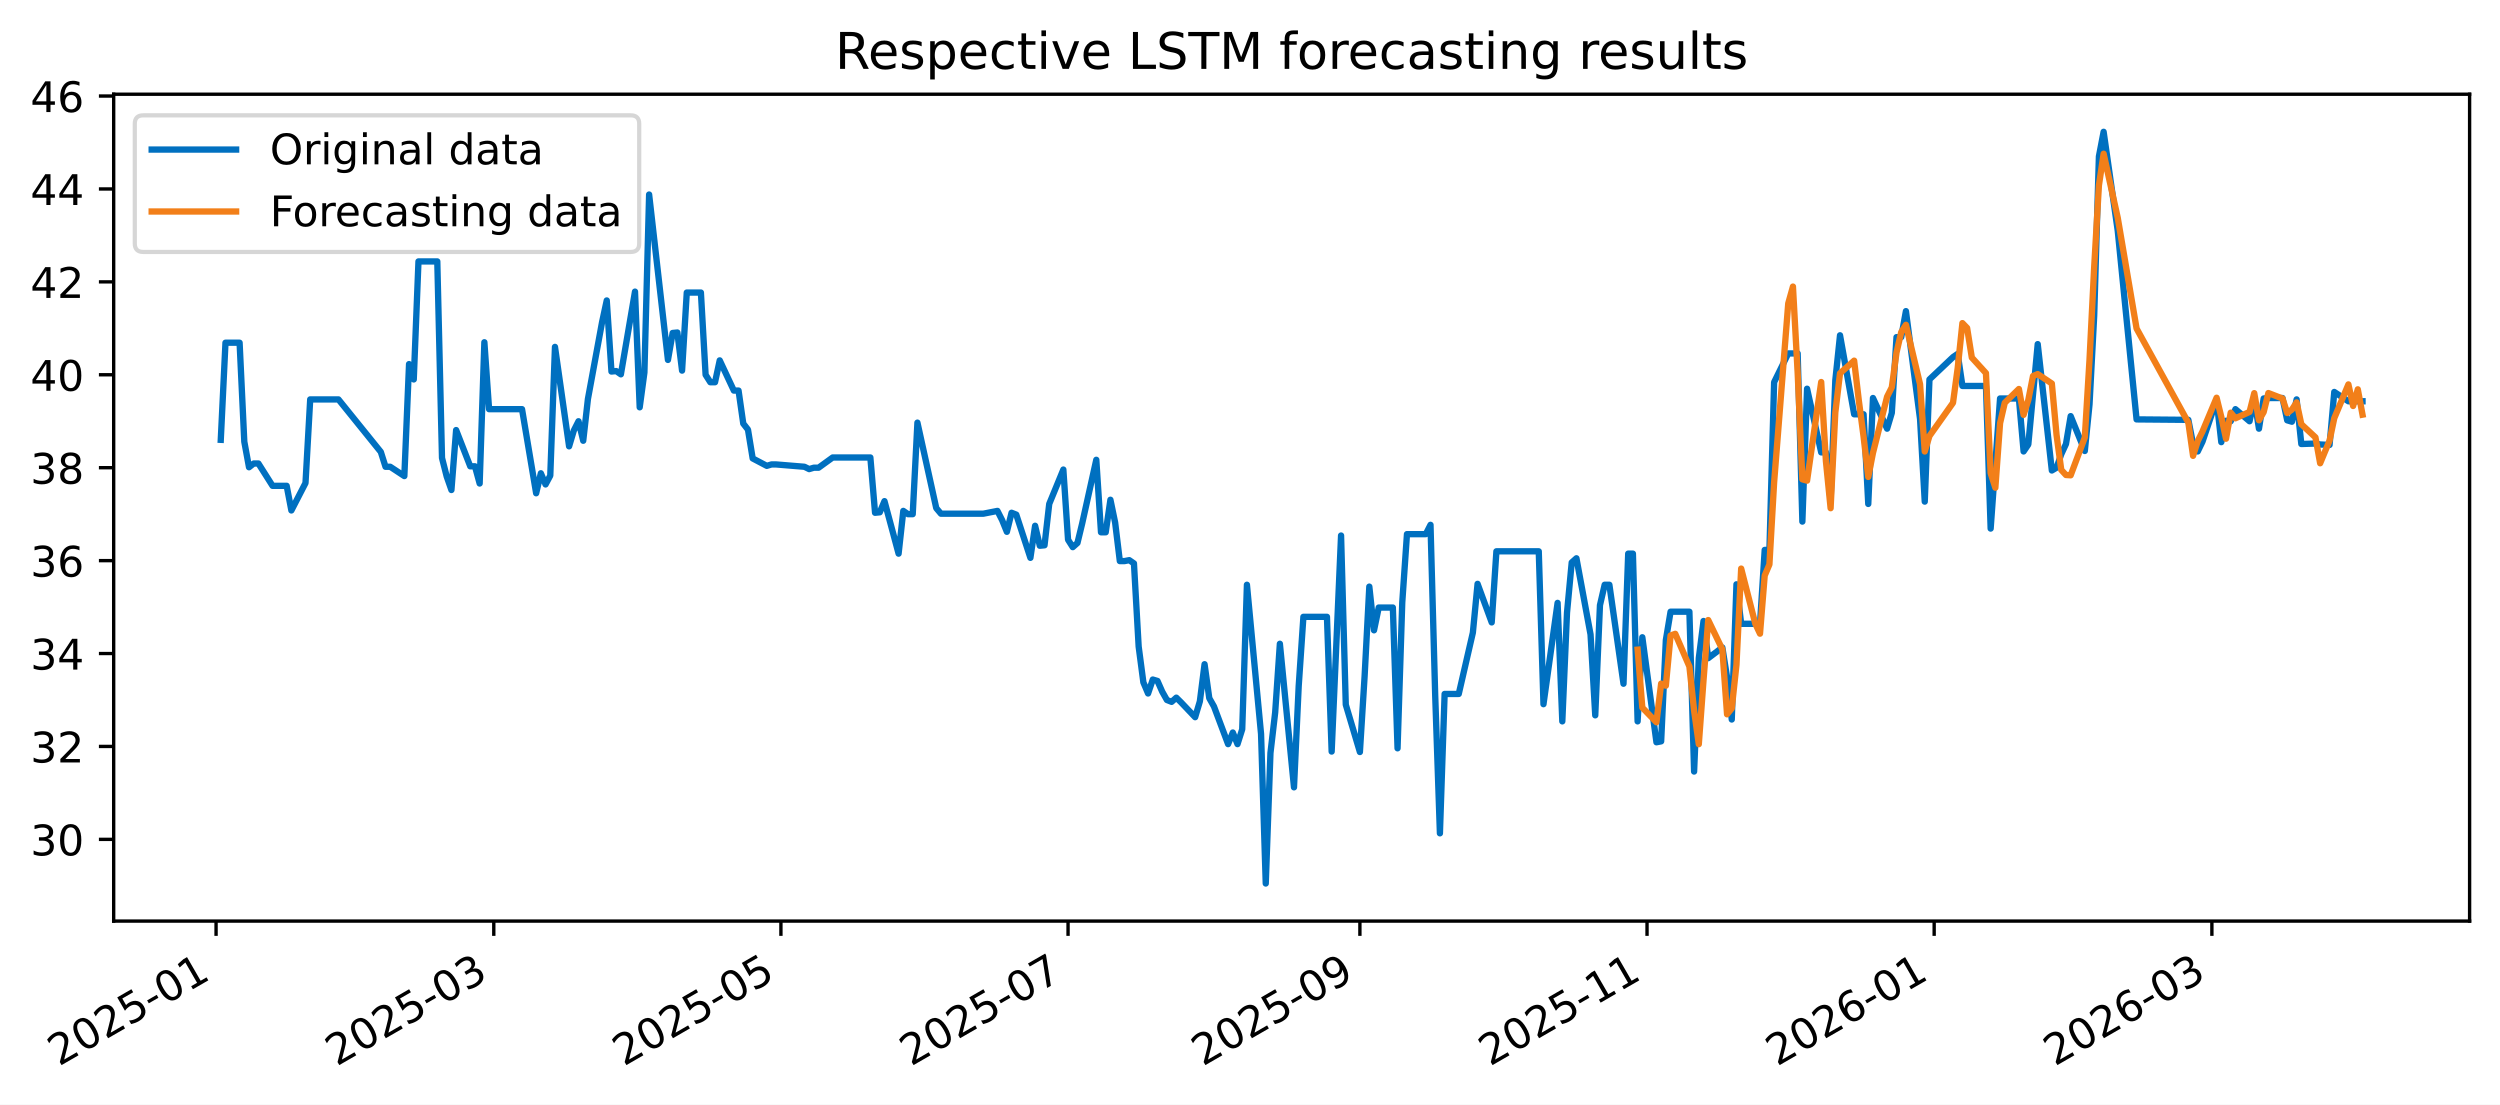
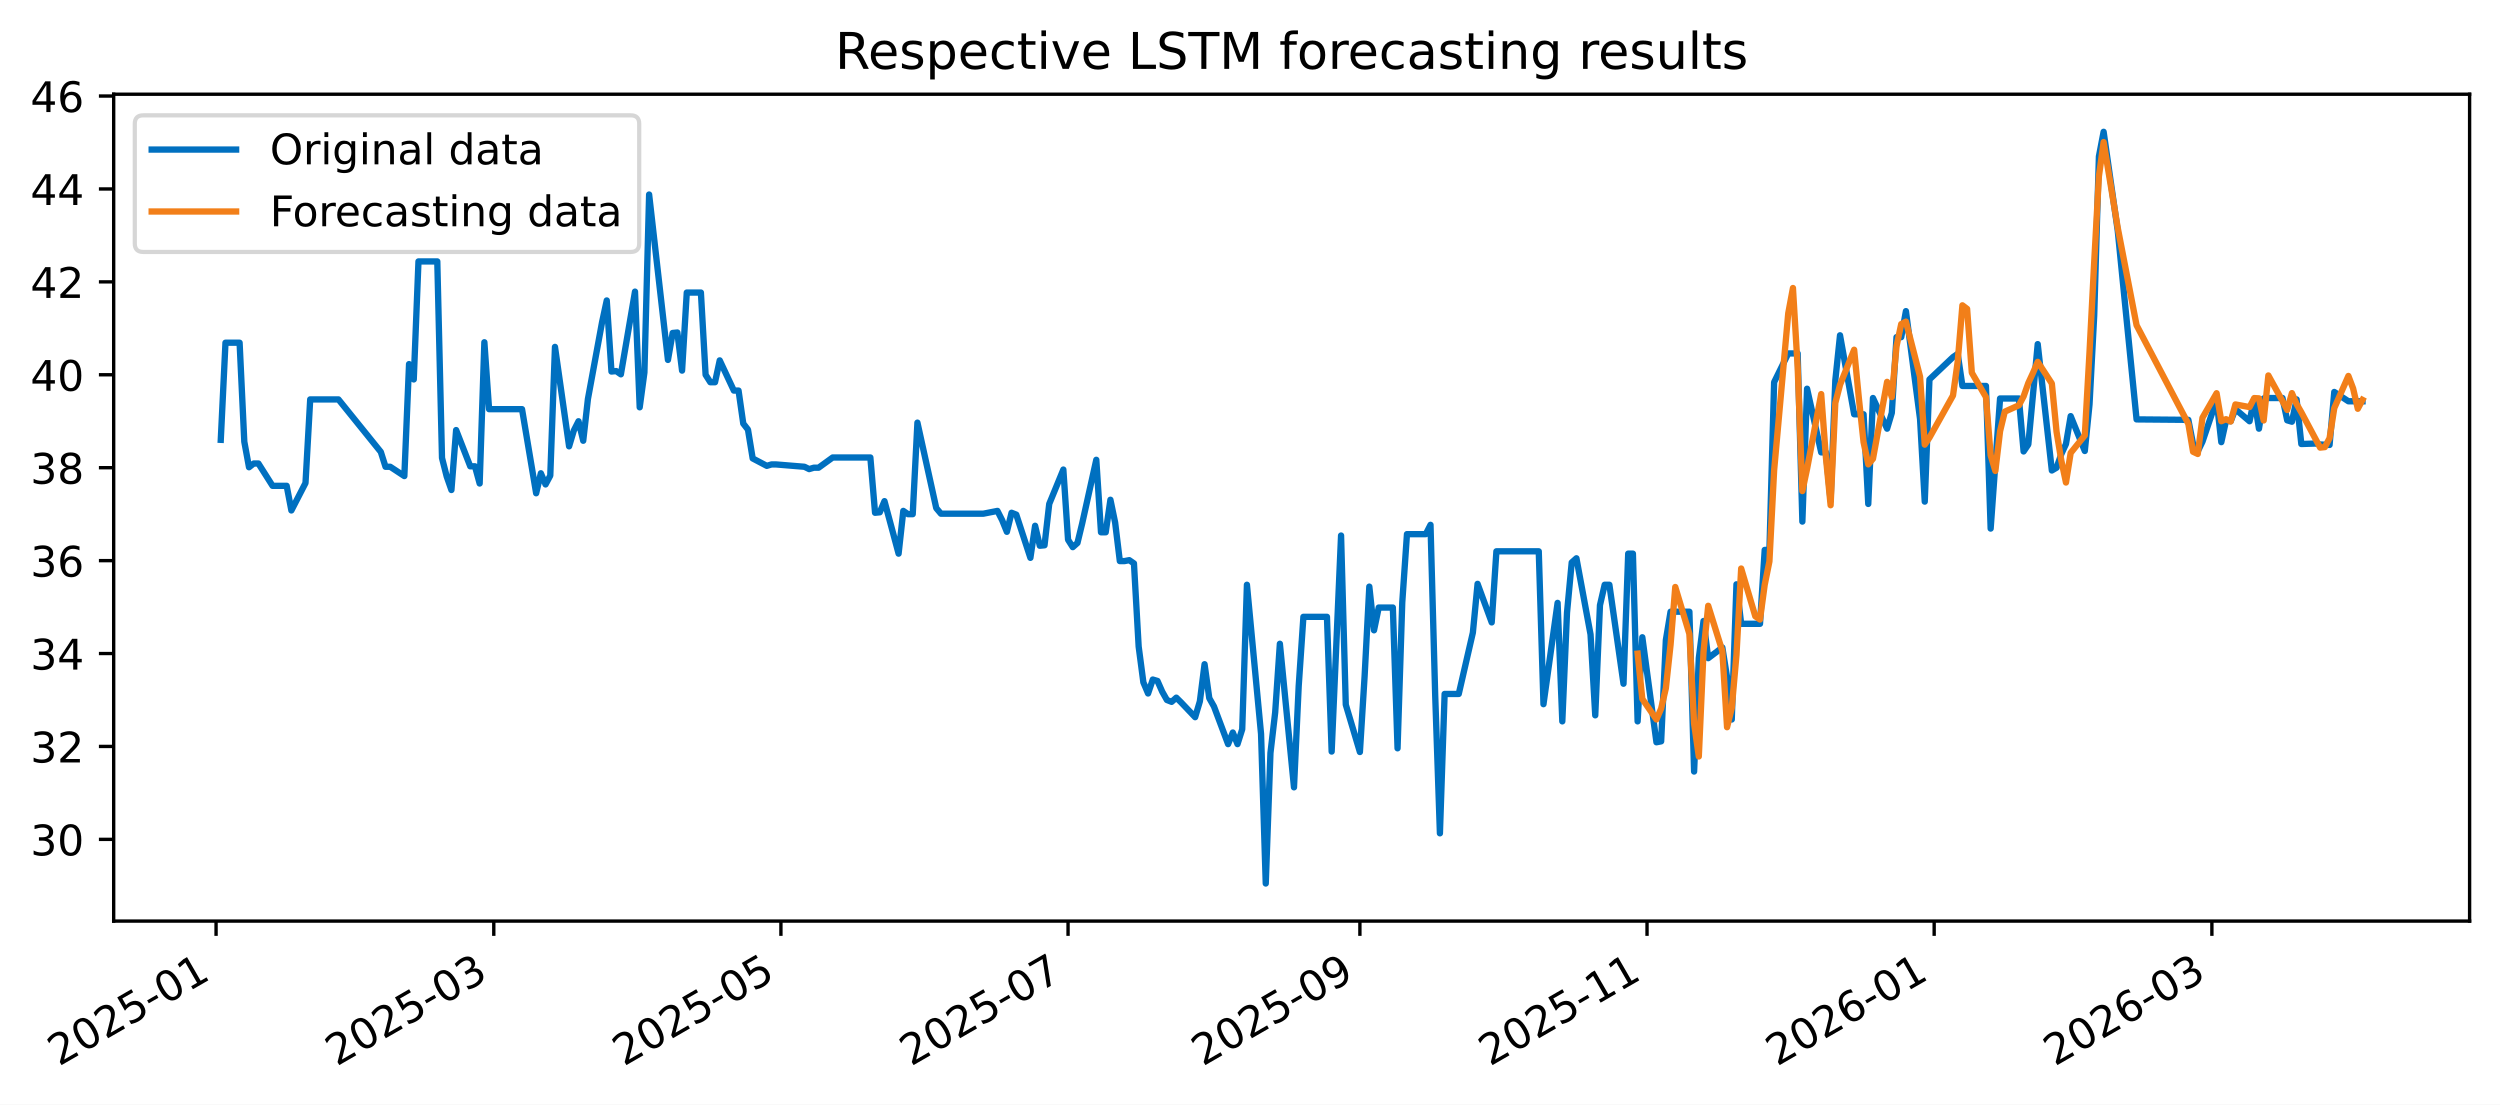
<svg xmlns="http://www.w3.org/2000/svg" xmlns:xlink="http://www.w3.org/1999/xlink" width="592.125pt" height="261.631pt" viewBox="0 0 592.125 261.631" version="1.1">
  <defs>
    <style type="text/css">*{stroke-linejoin: round; stroke-linecap: butt}</style>
  </defs>
  <g id="figure_1">
    <g id="patch_1">
      <path d="M 0 261.631  L 592.125 261.631  L 592.125 0  L 0 0  z " style="fill: #ffffff" />
    </g>
    <g id="axes_1">
      <g id="patch_2">
        <path d="M 26.925 218.158  L 584.925 218.158  L 584.925 22.318  L 26.925 22.318  z " style="fill: #ffffff" />
      </g>
      <g id="matplotlib.axis_1">
        <g id="xtick_1">
          <g id="line2d_1">
            <defs>
-               <path id="mcfd45bfafc" d="M 0 0  L 0 3.5  " style="stroke: #000000; stroke-width: 0.8" />
+               <path id="m6e604cdeab" d="M 0 0  L 0 3.5  " style="stroke: #000000; stroke-width: 0.8" />
            </defs>
            <g>
-               <use xlink:href="#mcfd45bfafc" x="51.174" y="218.158" style="stroke: #000000; stroke-width: 0.8" />
+               <use xlink:href="#m6e604cdeab" x="51.174" y="218.158" style="stroke: #000000; stroke-width: 0.8" />
            </g>
          </g>
          <g id="text_1">
            <g transform="translate(13.94893 252.63) rotate(-30) scale(0.1 -0.1)">
              <defs>
                <path id="DejaVuSans-32" d="M 1228 531  L 3431 531  L 3431 0  L 469 0  L 469 531  Q 828 903 1448 1529  Q 2069 2156 2228 2338  Q 2531 2678 2651 2914  Q 2772 3150 2772 3378  Q 2772 3750 2511 3984  Q 2250 4219 1831 4219  Q 1534 4219 1204 4116  Q 875 4013 500 3803  L 500 4441  Q 881 4594 1212 4672  Q 1544 4750 1819 4750  Q 2544 4750 2975 4387  Q 3406 4025 3406 3419  Q 3406 3131 3298 2873  Q 3191 2616 2906 2266  Q 2828 2175 2409 1742  Q 1991 1309 1228 531  z " transform="scale(0.015625)" />
                <path id="DejaVuSans-30" d="M 2034 4250  Q 1547 4250 1301 3770  Q 1056 3291 1056 2328  Q 1056 1369 1301 889  Q 1547 409 2034 409  Q 2525 409 2770 889  Q 3016 1369 3016 2328  Q 3016 3291 2770 3770  Q 2525 4250 2034 4250  z M 2034 4750  Q 2819 4750 3233 4129  Q 3647 3509 3647 2328  Q 3647 1150 3233 529  Q 2819 -91 2034 -91  Q 1250 -91 836 529  Q 422 1150 422 2328  Q 422 3509 836 4129  Q 1250 4750 2034 4750  z " transform="scale(0.015625)" />
                <path id="DejaVuSans-35" d="M 691 4666  L 3169 4666  L 3169 4134  L 1269 4134  L 1269 2991  Q 1406 3038 1543 3061  Q 1681 3084 1819 3084  Q 2600 3084 3056 2656  Q 3513 2228 3513 1497  Q 3513 744 3044 326  Q 2575 -91 1722 -91  Q 1428 -91 1123 -41  Q 819 9 494 109  L 494 744  Q 775 591 1075 516  Q 1375 441 1709 441  Q 2250 441 2565 725  Q 2881 1009 2881 1497  Q 2881 1984 2565 2268  Q 2250 2553 1709 2553  Q 1456 2553 1204 2497  Q 953 2441 691 2322  L 691 4666  z " transform="scale(0.015625)" />
                <path id="DejaVuSans-2d" d="M 313 2009  L 1997 2009  L 1997 1497  L 313 1497  L 313 2009  z " transform="scale(0.015625)" />
                <path id="DejaVuSans-31" d="M 794 531  L 1825 531  L 1825 4091  L 703 3866  L 703 4441  L 1819 4666  L 2450 4666  L 2450 531  L 3481 531  L 3481 0  L 794 0  L 794 531  z " transform="scale(0.015625)" />
              </defs>
              <use xlink:href="#DejaVuSans-32" />
              <use xlink:href="#DejaVuSans-30" x="63.623" />
              <use xlink:href="#DejaVuSans-32" x="127.246" />
              <use xlink:href="#DejaVuSans-35" x="190.869" />
              <use xlink:href="#DejaVuSans-2d" x="254.492" />
              <use xlink:href="#DejaVuSans-30" x="290.576" />
              <use xlink:href="#DejaVuSans-31" x="354.199" />
            </g>
          </g>
        </g>
        <g id="xtick_2">
          <g id="line2d_2">
            <g>
-               <use xlink:href="#mcfd45bfafc" x="116.952" y="218.158" style="stroke: #000000; stroke-width: 0.8" />
+               <use xlink:href="#m6e604cdeab" x="116.952" y="218.158" style="stroke: #000000; stroke-width: 0.8" />
            </g>
          </g>
          <g id="text_2">
            <g transform="translate(79.72715 252.63) rotate(-30) scale(0.1 -0.1)">
              <defs>
                <path id="DejaVuSans-33" d="M 2597 2516  Q 3050 2419 3304 2112  Q 3559 1806 3559 1356  Q 3559 666 3084 287  Q 2609 -91 1734 -91  Q 1441 -91 1130 -33  Q 819 25 488 141  L 488 750  Q 750 597 1062 519  Q 1375 441 1716 441  Q 2309 441 2620 675  Q 2931 909 2931 1356  Q 2931 1769 2642 2001  Q 2353 2234 1838 2234  L 1294 2234  L 1294 2753  L 1863 2753  Q 2328 2753 2575 2939  Q 2822 3125 2822 3475  Q 2822 3834 2567 4026  Q 2313 4219 1838 4219  Q 1578 4219 1281 4162  Q 984 4106 628 3988  L 628 4550  Q 988 4650 1302 4700  Q 1616 4750 1894 4750  Q 2613 4750 3031 4423  Q 3450 4097 3450 3541  Q 3450 3153 3228 2886  Q 3006 2619 2597 2516  z " transform="scale(0.015625)" />
              </defs>
              <use xlink:href="#DejaVuSans-32" />
              <use xlink:href="#DejaVuSans-30" x="63.623" />
              <use xlink:href="#DejaVuSans-32" x="127.246" />
              <use xlink:href="#DejaVuSans-35" x="190.869" />
              <use xlink:href="#DejaVuSans-2d" x="254.492" />
              <use xlink:href="#DejaVuSans-30" x="290.576" />
              <use xlink:href="#DejaVuSans-33" x="354.199" />
            </g>
          </g>
        </g>
        <g id="xtick_3">
          <g id="line2d_3">
            <g>
-               <use xlink:href="#mcfd45bfafc" x="184.96" y="218.158" style="stroke: #000000; stroke-width: 0.8" />
+               <use xlink:href="#m6e604cdeab" x="184.96" y="218.158" style="stroke: #000000; stroke-width: 0.8" />
            </g>
          </g>
          <g id="text_3">
            <g transform="translate(147.7351 252.63) rotate(-30) scale(0.1 -0.1)">
              <use xlink:href="#DejaVuSans-32" />
              <use xlink:href="#DejaVuSans-30" x="63.623" />
              <use xlink:href="#DejaVuSans-32" x="127.246" />
              <use xlink:href="#DejaVuSans-35" x="190.869" />
              <use xlink:href="#DejaVuSans-2d" x="254.492" />
              <use xlink:href="#DejaVuSans-30" x="290.576" />
              <use xlink:href="#DejaVuSans-35" x="354.199" />
            </g>
          </g>
        </g>
        <g id="xtick_4">
          <g id="line2d_4">
            <g>
-               <use xlink:href="#mcfd45bfafc" x="252.968" y="218.158" style="stroke: #000000; stroke-width: 0.8" />
+               <use xlink:href="#m6e604cdeab" x="252.968" y="218.158" style="stroke: #000000; stroke-width: 0.8" />
            </g>
          </g>
          <g id="text_4">
            <g transform="translate(215.7431 252.63) rotate(-30) scale(0.1 -0.1)">
              <defs>
                <path id="DejaVuSans-37" d="M 525 4666  L 3525 4666  L 3525 4397  L 1831 0  L 1172 0  L 2766 4134  L 525 4134  L 525 4666  z " transform="scale(0.015625)" />
              </defs>
              <use xlink:href="#DejaVuSans-32" />
              <use xlink:href="#DejaVuSans-30" x="63.623" />
              <use xlink:href="#DejaVuSans-32" x="127.246" />
              <use xlink:href="#DejaVuSans-35" x="190.869" />
              <use xlink:href="#DejaVuSans-2d" x="254.492" />
              <use xlink:href="#DejaVuSans-30" x="290.576" />
              <use xlink:href="#DejaVuSans-37" x="354.199" />
            </g>
          </g>
        </g>
        <g id="xtick_5">
          <g id="line2d_5">
            <g>
-               <use xlink:href="#mcfd45bfafc" x="322.091" y="218.158" style="stroke: #000000; stroke-width: 0.8" />
+               <use xlink:href="#m6e604cdeab" x="322.091" y="218.158" style="stroke: #000000; stroke-width: 0.8" />
            </g>
          </g>
          <g id="text_5">
            <g transform="translate(284.866 252.63) rotate(-30) scale(0.1 -0.1)">
              <defs>
                <path id="DejaVuSans-39" d="M 703 97  L 703 672  Q 941 559 1184 500  Q 1428 441 1663 441  Q 2288 441 2617 861  Q 2947 1281 2994 2138  Q 2813 1869 2534 1725  Q 2256 1581 1919 1581  Q 1219 1581 811 2004  Q 403 2428 403 3163  Q 403 3881 828 4315  Q 1253 4750 1959 4750  Q 2769 4750 3195 4129  Q 3622 3509 3622 2328  Q 3622 1225 3098 567  Q 2575 -91 1691 -91  Q 1453 -91 1209 -44  Q 966 3 703 97  z M 1959 2075  Q 2384 2075 2632 2365  Q 2881 2656 2881 3163  Q 2881 3666 2632 3958  Q 2384 4250 1959 4250  Q 1534 4250 1286 3958  Q 1038 3666 1038 3163  Q 1038 2656 1286 2365  Q 1534 2075 1959 2075  z " transform="scale(0.015625)" />
              </defs>
              <use xlink:href="#DejaVuSans-32" />
              <use xlink:href="#DejaVuSans-30" x="63.623" />
              <use xlink:href="#DejaVuSans-32" x="127.246" />
              <use xlink:href="#DejaVuSans-35" x="190.869" />
              <use xlink:href="#DejaVuSans-2d" x="254.492" />
              <use xlink:href="#DejaVuSans-30" x="290.576" />
              <use xlink:href="#DejaVuSans-39" x="354.199" />
            </g>
          </g>
        </g>
        <g id="xtick_6">
          <g id="line2d_6">
            <g>
-               <use xlink:href="#mcfd45bfafc" x="390.099" y="218.158" style="stroke: #000000; stroke-width: 0.8" />
+               <use xlink:href="#m6e604cdeab" x="390.099" y="218.158" style="stroke: #000000; stroke-width: 0.8" />
            </g>
          </g>
          <g id="text_6">
            <g transform="translate(352.874 252.63) rotate(-30) scale(0.1 -0.1)">
              <use xlink:href="#DejaVuSans-32" />
              <use xlink:href="#DejaVuSans-30" x="63.623" />
              <use xlink:href="#DejaVuSans-32" x="127.246" />
              <use xlink:href="#DejaVuSans-35" x="190.869" />
              <use xlink:href="#DejaVuSans-2d" x="254.492" />
              <use xlink:href="#DejaVuSans-31" x="290.576" />
              <use xlink:href="#DejaVuSans-31" x="354.199" />
            </g>
          </g>
        </g>
        <g id="xtick_7">
          <g id="line2d_7">
            <g>
-               <use xlink:href="#mcfd45bfafc" x="458.107" y="218.158" style="stroke: #000000; stroke-width: 0.8" />
+               <use xlink:href="#m6e604cdeab" x="458.107" y="218.158" style="stroke: #000000; stroke-width: 0.8" />
            </g>
          </g>
          <g id="text_7">
            <g transform="translate(420.882 252.63) rotate(-30) scale(0.1 -0.1)">
              <defs>
                <path id="DejaVuSans-36" d="M 2113 2584  Q 1688 2584 1439 2293  Q 1191 2003 1191 1497  Q 1191 994 1439 701  Q 1688 409 2113 409  Q 2538 409 2786 701  Q 3034 994 3034 1497  Q 3034 2003 2786 2293  Q 2538 2584 2113 2584  z M 3366 4563  L 3366 3988  Q 3128 4100 2886 4159  Q 2644 4219 2406 4219  Q 1781 4219 1451 3797  Q 1122 3375 1075 2522  Q 1259 2794 1537 2939  Q 1816 3084 2150 3084  Q 2853 3084 3261 2657  Q 3669 2231 3669 1497  Q 3669 778 3244 343  Q 2819 -91 2113 -91  Q 1303 -91 875 529  Q 447 1150 447 2328  Q 447 3434 972 4092  Q 1497 4750 2381 4750  Q 2619 4750 2861 4703  Q 3103 4656 3366 4563  z " transform="scale(0.015625)" />
              </defs>
              <use xlink:href="#DejaVuSans-32" />
              <use xlink:href="#DejaVuSans-30" x="63.623" />
              <use xlink:href="#DejaVuSans-32" x="127.246" />
              <use xlink:href="#DejaVuSans-36" x="190.869" />
              <use xlink:href="#DejaVuSans-2d" x="254.492" />
              <use xlink:href="#DejaVuSans-30" x="290.576" />
              <use xlink:href="#DejaVuSans-31" x="354.199" />
            </g>
          </g>
        </g>
        <g id="xtick_8">
          <g id="line2d_8">
            <g>
-               <use xlink:href="#mcfd45bfafc" x="523.885" y="218.158" style="stroke: #000000; stroke-width: 0.8" />
+               <use xlink:href="#m6e604cdeab" x="523.885" y="218.158" style="stroke: #000000; stroke-width: 0.8" />
            </g>
          </g>
          <g id="text_8">
            <g transform="translate(486.6602 252.63) rotate(-30) scale(0.1 -0.1)">
              <use xlink:href="#DejaVuSans-32" />
              <use xlink:href="#DejaVuSans-30" x="63.623" />
              <use xlink:href="#DejaVuSans-32" x="127.246" />
              <use xlink:href="#DejaVuSans-36" x="190.869" />
              <use xlink:href="#DejaVuSans-2d" x="254.492" />
              <use xlink:href="#DejaVuSans-30" x="290.576" />
              <use xlink:href="#DejaVuSans-33" x="354.199" />
            </g>
          </g>
        </g>
      </g>
      <g id="matplotlib.axis_2">
        <g id="ytick_1">
          <g id="line2d_9">
            <defs>
-               <path id="m985d364484" d="M 0 0  L -3.5 0  " style="stroke: #000000; stroke-width: 0.8" />
+               <path id="mf7269b35dd" d="M 0 0  L -3.5 0  " style="stroke: #000000; stroke-width: 0.8" />
            </defs>
            <g>
-               <use xlink:href="#m985d364484" x="26.925" y="198.803" style="stroke: #000000; stroke-width: 0.8" />
+               <use xlink:href="#mf7269b35dd" x="26.925" y="198.803" style="stroke: #000000; stroke-width: 0.8" />
            </g>
          </g>
          <g id="text_9">
            <g transform="translate(7.2 202.6022) scale(0.1 -0.1)">
              <use xlink:href="#DejaVuSans-33" />
              <use xlink:href="#DejaVuSans-30" x="63.623" />
            </g>
          </g>
        </g>
        <g id="ytick_2">
          <g id="line2d_10">
            <g>
-               <use xlink:href="#m985d364484" x="26.925" y="176.796" style="stroke: #000000; stroke-width: 0.8" />
+               <use xlink:href="#mf7269b35dd" x="26.925" y="176.796" style="stroke: #000000; stroke-width: 0.8" />
            </g>
          </g>
          <g id="text_10">
            <g transform="translate(7.2 180.5952) scale(0.1 -0.1)">
              <use xlink:href="#DejaVuSans-33" />
              <use xlink:href="#DejaVuSans-32" x="63.623" />
            </g>
          </g>
        </g>
        <g id="ytick_3">
          <g id="line2d_11">
            <g>
-               <use xlink:href="#m985d364484" x="26.925" y="154.789" style="stroke: #000000; stroke-width: 0.8" />
+               <use xlink:href="#mf7269b35dd" x="26.925" y="154.789" style="stroke: #000000; stroke-width: 0.8" />
            </g>
          </g>
          <g id="text_11">
            <g transform="translate(7.2 158.5883) scale(0.1 -0.1)">
              <defs>
                <path id="DejaVuSans-34" d="M 2419 4116  L 825 1625  L 2419 1625  L 2419 4116  z M 2253 4666  L 3047 4666  L 3047 1625  L 3713 1625  L 3713 1100  L 3047 1100  L 3047 0  L 2419 0  L 2419 1100  L 313 1100  L 313 1709  L 2253 4666  z " transform="scale(0.015625)" />
              </defs>
              <use xlink:href="#DejaVuSans-33" />
              <use xlink:href="#DejaVuSans-34" x="63.623" />
            </g>
          </g>
        </g>
        <g id="ytick_4">
          <g id="line2d_12">
            <g>
-               <use xlink:href="#m985d364484" x="26.925" y="132.782" style="stroke: #000000; stroke-width: 0.8" />
+               <use xlink:href="#mf7269b35dd" x="26.925" y="132.782" style="stroke: #000000; stroke-width: 0.8" />
            </g>
          </g>
          <g id="text_12">
            <g transform="translate(7.2 136.5813) scale(0.1 -0.1)">
              <use xlink:href="#DejaVuSans-33" />
              <use xlink:href="#DejaVuSans-36" x="63.623" />
            </g>
          </g>
        </g>
        <g id="ytick_5">
          <g id="line2d_13">
            <g>
-               <use xlink:href="#m985d364484" x="26.925" y="110.775" style="stroke: #000000; stroke-width: 0.8" />
+               <use xlink:href="#mf7269b35dd" x="26.925" y="110.775" style="stroke: #000000; stroke-width: 0.8" />
            </g>
          </g>
          <g id="text_13">
            <g transform="translate(7.2 114.5743) scale(0.1 -0.1)">
              <defs>
                <path id="DejaVuSans-38" d="M 2034 2216  Q 1584 2216 1326 1975  Q 1069 1734 1069 1313  Q 1069 891 1326 650  Q 1584 409 2034 409  Q 2484 409 2743 651  Q 3003 894 3003 1313  Q 3003 1734 2745 1975  Q 2488 2216 2034 2216  z M 1403 2484  Q 997 2584 770 2862  Q 544 3141 544 3541  Q 544 4100 942 4425  Q 1341 4750 2034 4750  Q 2731 4750 3128 4425  Q 3525 4100 3525 3541  Q 3525 3141 3298 2862  Q 3072 2584 2669 2484  Q 3125 2378 3379 2068  Q 3634 1759 3634 1313  Q 3634 634 3220 271  Q 2806 -91 2034 -91  Q 1263 -91 848 271  Q 434 634 434 1313  Q 434 1759 690 2068  Q 947 2378 1403 2484  z M 1172 3481  Q 1172 3119 1398 2916  Q 1625 2713 2034 2713  Q 2441 2713 2670 2916  Q 2900 3119 2900 3481  Q 2900 3844 2670 4047  Q 2441 4250 2034 4250  Q 1625 4250 1398 4047  Q 1172 3844 1172 3481  z " transform="scale(0.015625)" />
              </defs>
              <use xlink:href="#DejaVuSans-33" />
              <use xlink:href="#DejaVuSans-38" x="63.623" />
            </g>
          </g>
        </g>
        <g id="ytick_6">
          <g id="line2d_14">
            <g>
-               <use xlink:href="#m985d364484" x="26.925" y="88.768" style="stroke: #000000; stroke-width: 0.8" />
+               <use xlink:href="#mf7269b35dd" x="26.925" y="88.768" style="stroke: #000000; stroke-width: 0.8" />
            </g>
          </g>
          <g id="text_14">
            <g transform="translate(7.2 92.56738) scale(0.1 -0.1)">
              <use xlink:href="#DejaVuSans-34" />
              <use xlink:href="#DejaVuSans-30" x="63.623" />
            </g>
          </g>
        </g>
        <g id="ytick_7">
          <g id="line2d_15">
            <g>
-               <use xlink:href="#m985d364484" x="26.925" y="66.761" style="stroke: #000000; stroke-width: 0.8" />
+               <use xlink:href="#mf7269b35dd" x="26.925" y="66.761" style="stroke: #000000; stroke-width: 0.8" />
            </g>
          </g>
          <g id="text_15">
            <g transform="translate(7.2 70.56041) scale(0.1 -0.1)">
              <use xlink:href="#DejaVuSans-34" />
              <use xlink:href="#DejaVuSans-32" x="63.623" />
            </g>
          </g>
        </g>
        <g id="ytick_8">
          <g id="line2d_16">
            <g>
-               <use xlink:href="#m985d364484" x="26.925" y="44.754" style="stroke: #000000; stroke-width: 0.8" />
+               <use xlink:href="#mf7269b35dd" x="26.925" y="44.754" style="stroke: #000000; stroke-width: 0.8" />
            </g>
          </g>
          <g id="text_16">
            <g transform="translate(7.2 48.55345) scale(0.1 -0.1)">
              <use xlink:href="#DejaVuSans-34" />
              <use xlink:href="#DejaVuSans-34" x="63.623" />
            </g>
          </g>
        </g>
        <g id="ytick_9">
          <g id="line2d_17">
            <g>
-               <use xlink:href="#m985d364484" x="26.925" y="22.747" style="stroke: #000000; stroke-width: 0.8" />
+               <use xlink:href="#mf7269b35dd" x="26.925" y="22.747" style="stroke: #000000; stroke-width: 0.8" />
            </g>
          </g>
          <g id="text_17">
            <g transform="translate(7.2 26.54648) scale(0.1 -0.1)">
              <use xlink:href="#DejaVuSans-34" />
              <use xlink:href="#DejaVuSans-36" x="63.623" />
            </g>
          </g>
        </g>
      </g>
      <g id="line2d_18">
-         <path d="M 52.289 104.173  L 53.404 81.176  L 56.748 81.176  L 57.863 104.613  L 58.978 110.665  L 60.093 109.785  L 61.208 109.785  L 64.552 115.066  L 67.897 115.066  L 69.012 120.898  L 72.357 114.406  L 73.471 94.6  L 80.161 94.6  L 90.195 107.034  L 91.31 110.555  L 92.424 110.555  L 95.769 112.756  L 96.884 86.237  L 97.999 89.869  L 99.114 61.92  L 103.573 61.92  L 104.688 108.464  L 105.803 112.866  L 106.918 116.057  L 108.033 101.862  L 111.378 110.445  L 112.492 110.445  L 113.607 114.516  L 114.722 81.066  L 115.837 96.911  L 123.641 96.911  L 126.986 116.827  L 128.101 112.096  L 129.216 114.736  L 130.331 112.646  L 131.445 82.166  L 134.79 105.714  L 135.905 101.972  L 137.02 99.772  L 138.135 104.393  L 139.25 94.49  L 142.594 76.334  L 143.709 71.163  L 144.824 87.998  L 145.939 87.888  L 147.054 88.658  L 150.399 69.072  L 151.513 96.471  L 152.628 88.218  L 153.743 46.075  L 158.203 85.247  L 159.318 78.865  L 160.432 78.755  L 161.547 87.778  L 162.662 69.292  L 166.007 69.292  L 167.122 88.768  L 168.237 90.529  L 169.352 90.529  L 170.466 85.357  L 173.811 92.509  L 174.926 92.509  L 176.041 100.322  L 177.156 101.752  L 178.271 108.574  L 181.615 110.335  L 182.73 110.005  L 183.845 110.005  L 190.534 110.555  L 191.649 111.105  L 192.764 110.775  L 193.879 110.775  L 197.224 108.354  L 206.143 108.354  L 207.258 121.449  L 208.373 121.338  L 209.487 118.698  L 212.832 131.132  L 213.947 121.008  L 215.062 121.779  L 216.177 121.779  L 217.292 100.102  L 221.751 120.348  L 222.866 121.669  L 232.9 121.669  L 236.245 121.008  L 237.36 123.209  L 238.474 125.96  L 239.589 121.449  L 240.704 121.889  L 244.049 132.122  L 245.164 124.529  L 246.279 129.261  L 247.394 129.151  L 248.508 119.358  L 251.853 111.215  L 252.968 127.831  L 254.083 129.591  L 255.198 128.601  L 256.313 123.979  L 259.657 108.905  L 260.772 126.07  L 261.887 126.07  L 263.002 118.368  L 264.117 123.759  L 265.232 132.892  L 266.347 132.892  L 267.461 132.672  L 268.576 133.442  L 269.691 153.139  L 270.806 161.611  L 271.921 164.252  L 273.036 160.951  L 274.151 161.281  L 275.266 163.812  L 276.381 165.793  L 277.495 166.233  L 278.61 165.242  L 279.725 166.343  L 283.07 169.864  L 284.185 166.123  L 285.3 157.32  L 286.415 165.352  L 287.529 167.333  L 290.874 176.246  L 291.989 173.495  L 293.104 176.246  L 294.219 172.725  L 295.334 138.504  L 298.678 173.825  L 299.793 209.256  L 300.908 178.337  L 302.023 168.763  L 303.138 152.478  L 306.482 186.479  L 307.597 162.492  L 308.712 146.096  L 314.287 146.096  L 315.402 178.006  L 317.631 126.84  L 318.746 166.893  L 322.091 178.116  L 323.206 160.181  L 324.321 138.944  L 325.435 149.287  L 326.55 143.896  L 329.895 143.896  L 331.01 177.236  L 332.125 142.685  L 333.24 126.51  L 337.699 126.51  L 338.814 124.309  L 339.929 164.802  L 341.044 197.373  L 342.159 164.362  L 345.503 164.362  L 348.848 149.837  L 349.963 138.284  L 353.308 147.417  L 354.423 130.581  L 364.456 130.581  L 365.571 166.783  L 368.916 142.795  L 370.031 170.854  L 371.146 145.106  L 372.261 133.222  L 373.376 132.232  L 376.72 150.278  L 377.835 169.424  L 378.95 143.345  L 380.065 138.504  L 381.18 138.504  L 384.524 161.941  L 385.639 131.132  L 386.754 131.132  L 387.869 170.854  L 388.984 150.938  L 392.329 175.806  L 393.443 175.586  L 394.558 151.598  L 395.673 144.886  L 400.133 144.886  L 401.248 182.738  L 402.363 155.889  L 403.477 147.087  L 404.592 155.889  L 407.937 153.359  L 409.052 160.401  L 410.167 170.414  L 411.282 138.394  L 412.397 147.747  L 416.856 147.747  L 417.971 130.251  L 419.086 130.251  L 420.201 90.529  L 423.545 83.707  L 425.775 83.707  L 426.89 123.539  L 428.005 92.069  L 431.35 107.144  L 432.464 107.144  L 433.579 118.588  L 434.694 90.089  L 435.809 79.415  L 439.154 98.121  L 441.384 98.121  L 442.498 119.358  L 443.613 94.27  L 446.958 101.532  L 448.073 97.791  L 449.188 79.855  L 450.303 79.855  L 451.418 73.693  L 454.762 99.221  L 455.877 118.808  L 456.992 89.869  L 462.566 84.587  L 463.681 83.817  L 464.796 91.409  L 470.371 91.409  L 471.485 125.19  L 473.715 94.38  L 478.175 94.38  L 479.29 106.924  L 480.405 105.273  L 482.634 81.506  L 485.979 111.435  L 487.094 110.775  L 488.209 107.584  L 489.324 105.163  L 490.438 98.561  L 493.783 106.814  L 494.898 95.81  L 496.013 74.684  L 497.128 37.052  L 498.243 31.22  L 501.587 54.657  L 506.047 99.332  L 518.311 99.442  L 519.426 105.163  L 520.54 106.924  L 521.655 104.613  L 525 94.71  L 526.115 104.723  L 527.23 99.662  L 528.345 99.772  L 529.459 96.911  L 532.804 99.772  L 533.919 94.49  L 535.034 101.532  L 536.149 94.38  L 537.264 94.27  L 540.608 94.27  L 541.723 99.552  L 542.838 99.882  L 543.953 94.6  L 545.068 105.163  L 548.413 105.053  L 549.527 105.273  L 551.757 105.383  L 552.872 92.839  L 556.217 95.04  L 559.561 95.04  L 559.561 95.04  " clip-path="url(#p0e83692640)" style="fill: none; stroke: #0070c0; stroke-width: 1.5; stroke-linecap: square" />
+         <path d="M 52.289 104.173  L 53.404 81.176  L 56.748 81.176  L 57.863 104.613  L 58.978 110.665  L 60.093 109.785  L 61.208 109.785  L 64.552 115.066  L 67.897 115.066  L 69.012 120.898  L 72.357 114.406  L 73.471 94.6  L 80.161 94.6  L 90.195 107.034  L 91.31 110.555  L 92.424 110.555  L 95.769 112.756  L 96.884 86.237  L 97.999 89.869  L 99.114 61.92  L 103.573 61.92  L 104.688 108.464  L 105.803 112.866  L 106.918 116.057  L 108.033 101.862  L 111.378 110.445  L 112.492 110.445  L 113.607 114.516  L 114.722 81.066  L 115.837 96.911  L 123.641 96.911  L 126.986 116.827  L 128.101 112.096  L 129.216 114.736  L 130.331 112.646  L 131.445 82.166  L 134.79 105.714  L 135.905 101.972  L 137.02 99.772  L 138.135 104.393  L 139.25 94.49  L 142.594 76.334  L 143.709 71.163  L 144.824 87.998  L 145.939 87.888  L 147.054 88.658  L 150.399 69.072  L 151.513 96.471  L 152.628 88.218  L 153.743 46.075  L 158.203 85.247  L 159.318 78.865  L 160.432 78.755  L 161.547 87.778  L 162.662 69.292  L 166.007 69.292  L 167.122 88.768  L 168.237 90.529  L 169.352 90.529  L 170.466 85.357  L 173.811 92.509  L 174.926 92.509  L 176.041 100.322  L 177.156 101.752  L 178.271 108.574  L 181.615 110.335  L 182.73 110.005  L 183.845 110.005  L 190.534 110.555  L 191.649 111.105  L 192.764 110.775  L 193.879 110.775  L 197.224 108.354  L 206.143 108.354  L 207.258 121.449  L 208.373 121.338  L 209.487 118.698  L 212.832 131.132  L 213.947 121.008  L 215.062 121.779  L 216.177 121.779  L 217.292 100.102  L 221.751 120.348  L 222.866 121.669  L 232.9 121.669  L 236.245 121.008  L 237.36 123.209  L 238.474 125.96  L 239.589 121.449  L 240.704 121.889  L 244.049 132.122  L 245.164 124.529  L 246.279 129.261  L 247.394 129.151  L 248.508 119.358  L 251.853 111.215  L 252.968 127.831  L 254.083 129.591  L 255.198 128.601  L 256.313 123.979  L 259.657 108.905  L 260.772 126.07  L 261.887 126.07  L 263.002 118.368  L 264.117 123.759  L 265.232 132.892  L 266.347 132.892  L 267.461 132.672  L 268.576 133.442  L 269.691 153.139  L 270.806 161.611  L 271.921 164.252  L 273.036 160.951  L 274.151 161.281  L 275.266 163.812  L 276.381 165.793  L 277.495 166.233  L 278.61 165.242  L 279.725 166.343  L 283.07 169.864  L 284.185 166.123  L 285.3 157.32  L 286.415 165.352  L 287.529 167.333  L 290.874 176.246  L 291.989 173.495  L 293.104 176.246  L 294.219 172.725  L 295.334 138.504  L 298.678 173.825  L 299.793 209.256  L 300.908 178.337  L 302.023 168.763  L 303.138 152.478  L 306.482 186.479  L 307.597 162.492  L 308.712 146.096  L 314.287 146.096  L 315.402 178.006  L 317.631 126.84  L 318.746 166.893  L 322.091 178.116  L 323.206 160.181  L 324.321 138.944  L 325.435 149.287  L 326.55 143.896  L 329.895 143.896  L 331.01 177.236  L 332.125 142.685  L 333.24 126.51  L 337.699 126.51  L 338.814 124.309  L 339.929 164.802  L 341.044 197.373  L 342.159 164.362  L 345.503 164.362  L 348.848 149.837  L 349.963 138.284  L 353.308 147.417  L 354.423 130.581  L 364.456 130.581  L 365.571 166.783  L 368.916 142.795  L 370.031 170.854  L 371.146 145.106  L 372.261 133.222  L 373.376 132.232  L 376.72 150.278  L 377.835 169.424  L 378.95 143.345  L 380.065 138.504  L 381.18 138.504  L 384.524 161.941  L 385.639 131.132  L 386.754 131.132  L 387.869 170.854  L 388.984 150.938  L 392.329 175.806  L 393.443 175.586  L 394.558 151.598  L 395.673 144.886  L 400.133 144.886  L 401.248 182.738  L 402.363 155.889  L 403.477 147.087  L 404.592 155.889  L 407.937 153.359  L 409.052 160.401  L 410.167 170.414  L 411.282 138.394  L 412.397 147.747  L 416.856 147.747  L 417.971 130.251  L 419.086 130.251  L 420.201 90.529  L 423.545 83.707  L 425.775 83.707  L 426.89 123.539  L 428.005 92.069  L 431.35 107.144  L 432.464 107.144  L 433.579 118.588  L 434.694 90.089  L 435.809 79.415  L 439.154 98.121  L 441.384 98.121  L 442.498 119.358  L 443.613 94.27  L 446.958 101.532  L 448.073 97.791  L 449.188 79.855  L 450.303 79.855  L 451.418 73.693  L 454.762 99.221  L 455.877 118.808  L 456.992 89.869  L 462.566 84.587  L 463.681 83.817  L 464.796 91.409  L 470.371 91.409  L 471.485 125.19  L 473.715 94.38  L 478.175 94.38  L 479.29 106.924  L 480.405 105.273  L 482.634 81.506  L 485.979 111.435  L 487.094 110.775  L 488.209 107.584  L 489.324 105.163  L 490.438 98.561  L 493.783 106.814  L 494.898 95.81  L 496.013 74.684  L 497.128 37.052  L 498.243 31.22  L 501.587 54.657  L 506.047 99.332  L 518.311 99.442  L 519.426 105.163  L 520.54 106.924  L 521.655 104.613  L 525 94.71  L 526.115 104.723  L 527.23 99.662  L 528.345 99.772  L 529.459 96.911  L 532.804 99.772  L 533.919 94.49  L 535.034 101.532  L 536.149 94.38  L 537.264 94.27  L 540.608 94.27  L 541.723 99.552  L 542.838 99.882  L 543.953 94.6  L 545.068 105.163  L 548.413 105.053  L 549.527 105.273  L 551.757 105.383  L 552.872 92.839  L 556.217 95.04  L 559.561 95.04  L 559.561 95.04  " clip-path="url(#p2be872a8c6)" style="fill: none; stroke: #0070c0; stroke-width: 1.5; stroke-linecap: square" />
      </g>
      <g id="line2d_19">
-         <path d="M 387.869 153.87  L 388.984 167.602  L 392.329 171.068  L 393.443 161.913  L 394.558 162.4  L 395.673 150.516  L 396.788 150.122  L 400.133 157.863  L 401.248 168.322  L 402.363 176.258  L 403.477 161.118  L 404.592 146.86  L 407.937 153.8  L 409.052 169.182  L 410.167 167.785  L 411.282 157.447  L 412.397 134.671  L 415.741 147.73  L 416.856 150.085  L 417.971 136.318  L 419.086 133.688  L 420.201 114.256  L 423.545 71.867  L 424.66 67.877  L 425.775 88.289  L 426.89 113.527  L 428.005 113.842  L 431.35 90.485  L 432.464 109.183  L 433.579 120.367  L 434.694 97.692  L 435.809 88.406  L 439.154 85.423  L 440.269 94.928  L 441.384 103.382  L 442.498 112.961  L 443.613 107.278  L 446.958 93.954  L 448.073 91.745  L 449.188 83.498  L 450.303 78.67  L 451.418 76.936  L 454.762 91  L 455.877 106.935  L 456.992 103.264  L 462.566 95.412  L 463.681 87.173  L 464.796 76.529  L 465.911 77.681  L 467.026 84.693  L 470.371 88.372  L 471.485 112.048  L 472.6 115.516  L 473.715 100.234  L 474.83 95.395  L 478.175 92.134  L 479.29 98.255  L 480.405 94.754  L 481.519 89.061  L 482.634 88.601  L 485.979 90.838  L 487.094 103.018  L 488.209 111.293  L 489.324 112.504  L 490.438 112.572  L 493.783 103.621  L 494.898 85.254  L 496.013 63.135  L 497.128 43.897  L 498.243 36.418  L 501.587 51.592  L 506.047 77.808  L 518.311 100.119  L 519.426 107.962  L 520.54 104.459  L 521.655 102.203  L 525 94.204  L 526.115 98.749  L 527.23 103.91  L 528.345 97.74  L 529.459 99.073  L 532.804 97.567  L 533.919 93.121  L 535.034 99.535  L 536.149 97.604  L 537.264 93.095  L 540.608 94.385  L 541.723 97.816  L 542.838 97.013  L 543.953 95.306  L 545.068 100.479  L 548.413 103.588  L 549.527 109.724  L 550.642 107.023  L 551.757 104.36  L 552.872 99.047  L 556.217 91.049  L 557.332 96.156  L 558.446 92.213  L 559.561 98.214  " clip-path="url(#p0e83692640)" style="fill: none; stroke: #f27f19; stroke-width: 1.5; stroke-linecap: square" />
+         <path d="M 387.869 154.813  L 388.984 165.547  L 392.329 170.401  L 393.443 167.829  L 394.558 163.006  L 395.673 152.71  L 396.788 139.032  L 400.133 150.162  L 401.248 171.391  L 402.363 179.171  L 403.477 154.379  L 404.592 143.482  L 407.937 154.224  L 409.052 172.241  L 410.167 167.704  L 411.282 155.13  L 412.397 134.655  L 415.741 145.961  L 416.856 146.733  L 417.971 138.503  L 419.086 132.974  L 420.201 111.412  L 423.545 74.216  L 424.66 68.219  L 425.775 86.984  L 426.89 116.308  L 428.005 111.035  L 431.35 93.345  L 432.464 108.319  L 433.579 119.664  L 434.694 95.434  L 435.809 91.135  L 439.154 82.839  L 440.269 94.299  L 441.384 104.733  L 442.498 109.983  L 443.613 108.655  L 446.958 90.447  L 448.073 94.041  L 449.188 82.027  L 450.303 76.758  L 451.418 76.179  L 454.762 89.214  L 455.877 105.311  L 456.992 103.652  L 462.566 93.681  L 463.681 85.644  L 464.796 72.317  L 465.911 73.162  L 467.026 88.284  L 470.371 94.05  L 471.485 107.814  L 472.6 111.537  L 473.715 102.139  L 474.83 97.505  L 478.175 95.992  L 479.29 93.881  L 480.405 90.722  L 481.519 88.305  L 482.634 85.707  L 485.979 90.834  L 487.094 102.257  L 488.209 109  L 489.324 114.283  L 490.438 107.277  L 493.783 103.126  L 494.898 83.463  L 496.013 62.047  L 497.128 41.728  L 498.243 33.652  L 501.587 53.969  L 506.047 77.031  L 518.311 100.403  L 519.426 106.994  L 520.54 107.521  L 521.655 98.941  L 525 93.138  L 526.115 99.765  L 527.23 99.283  L 528.345 99.83  L 529.459 95.792  L 532.804 96.416  L 533.919 94.285  L 535.034 94.349  L 536.149 99.586  L 537.264 88.927  L 540.608 95.002  L 541.723 97.095  L 542.838 93.111  L 543.953 95.709  L 545.068 97.652  L 548.413 103.933  L 549.527 106.015  L 550.642 105.895  L 551.757 103.783  L 552.872 96.663  L 556.217 89.047  L 557.332 91.999  L 558.446 96.814  L 559.561 94.712  " clip-path="url(#p2be872a8c6)" style="fill: none; stroke: #f27f19; stroke-width: 1.5; stroke-linecap: square" />
      </g>
      <g id="patch_3">
        <path d="M 26.925 218.158  L 26.925 22.318  " style="fill: none; stroke: #000000; stroke-width: 0.8; stroke-linejoin: miter; stroke-linecap: square" />
      </g>
      <g id="patch_4">
        <path d="M 584.925 218.158  L 584.925 22.318  " style="fill: none; stroke: #000000; stroke-width: 0.8; stroke-linejoin: miter; stroke-linecap: square" />
      </g>
      <g id="patch_5">
        <path d="M 26.925 218.158  L 584.925 218.158  " style="fill: none; stroke: #000000; stroke-width: 0.8; stroke-linejoin: miter; stroke-linecap: square" />
      </g>
      <g id="patch_6">
        <path d="M 26.925 22.318  L 584.925 22.318  " style="fill: none; stroke: #000000; stroke-width: 0.8; stroke-linejoin: miter; stroke-linecap: square" />
      </g>
      <g id="text_18">
        <g transform="translate(197.7966 16.31812) scale(0.12 -0.12)">
          <defs>
            <path id="DejaVuSans-52" d="M 2841 2188  Q 3044 2119 3236 1894  Q 3428 1669 3622 1275  L 4263 0  L 3584 0  L 2988 1197  Q 2756 1666 2539 1819  Q 2322 1972 1947 1972  L 1259 1972  L 1259 0  L 628 0  L 628 4666  L 2053 4666  Q 2853 4666 3247 4331  Q 3641 3997 3641 3322  Q 3641 2881 3436 2590  Q 3231 2300 2841 2188  z M 1259 4147  L 1259 2491  L 2053 2491  Q 2509 2491 2742 2702  Q 2975 2913 2975 3322  Q 2975 3731 2742 3939  Q 2509 4147 2053 4147  L 1259 4147  z " transform="scale(0.015625)" />
            <path id="DejaVuSans-65" d="M 3597 1894  L 3597 1613  L 953 1613  Q 991 1019 1311 708  Q 1631 397 2203 397  Q 2534 397 2845 478  Q 3156 559 3463 722  L 3463 178  Q 3153 47 2828 -22  Q 2503 -91 2169 -91  Q 1331 -91 842 396  Q 353 884 353 1716  Q 353 2575 817 3079  Q 1281 3584 2069 3584  Q 2775 3584 3186 3129  Q 3597 2675 3597 1894  z M 3022 2063  Q 3016 2534 2758 2815  Q 2500 3097 2075 3097  Q 1594 3097 1305 2825  Q 1016 2553 972 2059  L 3022 2063  z " transform="scale(0.015625)" />
            <path id="DejaVuSans-73" d="M 2834 3397  L 2834 2853  Q 2591 2978 2328 3040  Q 2066 3103 1784 3103  Q 1356 3103 1142 2972  Q 928 2841 928 2578  Q 928 2378 1081 2264  Q 1234 2150 1697 2047  L 1894 2003  Q 2506 1872 2764 1633  Q 3022 1394 3022 966  Q 3022 478 2636 193  Q 2250 -91 1575 -91  Q 1294 -91 989 -36  Q 684 19 347 128  L 347 722  Q 666 556 975 473  Q 1284 391 1588 391  Q 1994 391 2212 530  Q 2431 669 2431 922  Q 2431 1156 2273 1281  Q 2116 1406 1581 1522  L 1381 1569  Q 847 1681 609 1914  Q 372 2147 372 2553  Q 372 3047 722 3315  Q 1072 3584 1716 3584  Q 2034 3584 2315 3537  Q 2597 3491 2834 3397  z " transform="scale(0.015625)" />
            <path id="DejaVuSans-70" d="M 1159 525  L 1159 -1331  L 581 -1331  L 581 3500  L 1159 3500  L 1159 2969  Q 1341 3281 1617 3432  Q 1894 3584 2278 3584  Q 2916 3584 3314 3078  Q 3713 2572 3713 1747  Q 3713 922 3314 415  Q 2916 -91 2278 -91  Q 1894 -91 1617 61  Q 1341 213 1159 525  z M 3116 1747  Q 3116 2381 2855 2742  Q 2594 3103 2138 3103  Q 1681 3103 1420 2742  Q 1159 2381 1159 1747  Q 1159 1113 1420 752  Q 1681 391 2138 391  Q 2594 391 2855 752  Q 3116 1113 3116 1747  z " transform="scale(0.015625)" />
            <path id="DejaVuSans-63" d="M 3122 3366  L 3122 2828  Q 2878 2963 2633 3030  Q 2388 3097 2138 3097  Q 1578 3097 1268 2742  Q 959 2388 959 1747  Q 959 1106 1268 751  Q 1578 397 2138 397  Q 2388 397 2633 464  Q 2878 531 3122 666  L 3122 134  Q 2881 22 2623 -34  Q 2366 -91 2075 -91  Q 1284 -91 818 406  Q 353 903 353 1747  Q 353 2603 823 3093  Q 1294 3584 2113 3584  Q 2378 3584 2631 3529  Q 2884 3475 3122 3366  z " transform="scale(0.015625)" />
            <path id="DejaVuSans-74" d="M 1172 4494  L 1172 3500  L 2356 3500  L 2356 3053  L 1172 3053  L 1172 1153  Q 1172 725 1289 603  Q 1406 481 1766 481  L 2356 481  L 2356 0  L 1766 0  Q 1100 0 847 248  Q 594 497 594 1153  L 594 3053  L 172 3053  L 172 3500  L 594 3500  L 594 4494  L 1172 4494  z " transform="scale(0.015625)" />
            <path id="DejaVuSans-69" d="M 603 3500  L 1178 3500  L 1178 0  L 603 0  L 603 3500  z M 603 4863  L 1178 4863  L 1178 4134  L 603 4134  L 603 4863  z " transform="scale(0.015625)" />
            <path id="DejaVuSans-76" d="M 191 3500  L 800 3500  L 1894 563  L 2988 3500  L 3597 3500  L 2284 0  L 1503 0  L 191 3500  z " transform="scale(0.015625)" />
            <path id="DejaVuSans-20" transform="scale(0.015625)" />
            <path id="DejaVuSans-4c" d="M 628 4666  L 1259 4666  L 1259 531  L 3531 531  L 3531 0  L 628 0  L 628 4666  z " transform="scale(0.015625)" />
            <path id="DejaVuSans-53" d="M 3425 4513  L 3425 3897  Q 3066 4069 2747 4153  Q 2428 4238 2131 4238  Q 1616 4238 1336 4038  Q 1056 3838 1056 3469  Q 1056 3159 1242 3001  Q 1428 2844 1947 2747  L 2328 2669  Q 3034 2534 3370 2195  Q 3706 1856 3706 1288  Q 3706 609 3251 259  Q 2797 -91 1919 -91  Q 1588 -91 1214 -16  Q 841 59 441 206  L 441 856  Q 825 641 1194 531  Q 1563 422 1919 422  Q 2459 422 2753 634  Q 3047 847 3047 1241  Q 3047 1584 2836 1778  Q 2625 1972 2144 2069  L 1759 2144  Q 1053 2284 737 2584  Q 422 2884 422 3419  Q 422 4038 858 4394  Q 1294 4750 2059 4750  Q 2388 4750 2728 4690  Q 3069 4631 3425 4513  z " transform="scale(0.015625)" />
            <path id="DejaVuSans-54" d="M -19 4666  L 3928 4666  L 3928 4134  L 2272 4134  L 2272 0  L 1638 0  L 1638 4134  L -19 4134  L -19 4666  z " transform="scale(0.015625)" />
            <path id="DejaVuSans-4d" d="M 628 4666  L 1569 4666  L 2759 1491  L 3956 4666  L 4897 4666  L 4897 0  L 4281 0  L 4281 4097  L 3078 897  L 2444 897  L 1241 4097  L 1241 0  L 628 0  L 628 4666  z " transform="scale(0.015625)" />
            <path id="DejaVuSans-66" d="M 2375 4863  L 2375 4384  L 1825 4384  Q 1516 4384 1395 4259  Q 1275 4134 1275 3809  L 1275 3500  L 2222 3500  L 2222 3053  L 1275 3053  L 1275 0  L 697 0  L 697 3053  L 147 3053  L 147 3500  L 697 3500  L 697 3744  Q 697 4328 969 4595  Q 1241 4863 1831 4863  L 2375 4863  z " transform="scale(0.015625)" />
            <path id="DejaVuSans-6f" d="M 1959 3097  Q 1497 3097 1228 2736  Q 959 2375 959 1747  Q 959 1119 1226 758  Q 1494 397 1959 397  Q 2419 397 2687 759  Q 2956 1122 2956 1747  Q 2956 2369 2687 2733  Q 2419 3097 1959 3097  z M 1959 3584  Q 2709 3584 3137 3096  Q 3566 2609 3566 1747  Q 3566 888 3137 398  Q 2709 -91 1959 -91  Q 1206 -91 779 398  Q 353 888 353 1747  Q 353 2609 779 3096  Q 1206 3584 1959 3584  z " transform="scale(0.015625)" />
            <path id="DejaVuSans-72" d="M 2631 2963  Q 2534 3019 2420 3045  Q 2306 3072 2169 3072  Q 1681 3072 1420 2755  Q 1159 2438 1159 1844  L 1159 0  L 581 0  L 581 3500  L 1159 3500  L 1159 2956  Q 1341 3275 1631 3429  Q 1922 3584 2338 3584  Q 2397 3584 2469 3576  Q 2541 3569 2628 3553  L 2631 2963  z " transform="scale(0.015625)" />
            <path id="DejaVuSans-61" d="M 2194 1759  Q 1497 1759 1228 1600  Q 959 1441 959 1056  Q 959 750 1161 570  Q 1363 391 1709 391  Q 2188 391 2477 730  Q 2766 1069 2766 1631  L 2766 1759  L 2194 1759  z M 3341 1997  L 3341 0  L 2766 0  L 2766 531  Q 2569 213 2275 61  Q 1981 -91 1556 -91  Q 1019 -91 701 211  Q 384 513 384 1019  Q 384 1609 779 1909  Q 1175 2209 1959 2209  L 2766 2209  L 2766 2266  Q 2766 2663 2505 2880  Q 2244 3097 1772 3097  Q 1472 3097 1187 3025  Q 903 2953 641 2809  L 641 3341  Q 956 3463 1253 3523  Q 1550 3584 1831 3584  Q 2591 3584 2966 3190  Q 3341 2797 3341 1997  z " transform="scale(0.015625)" />
            <path id="DejaVuSans-6e" d="M 3513 2113  L 3513 0  L 2938 0  L 2938 2094  Q 2938 2591 2744 2837  Q 2550 3084 2163 3084  Q 1697 3084 1428 2787  Q 1159 2491 1159 1978  L 1159 0  L 581 0  L 581 3500  L 1159 3500  L 1159 2956  Q 1366 3272 1645 3428  Q 1925 3584 2291 3584  Q 2894 3584 3203 3211  Q 3513 2838 3513 2113  z " transform="scale(0.015625)" />
            <path id="DejaVuSans-67" d="M 2906 1791  Q 2906 2416 2648 2759  Q 2391 3103 1925 3103  Q 1463 3103 1205 2759  Q 947 2416 947 1791  Q 947 1169 1205 825  Q 1463 481 1925 481  Q 2391 481 2648 825  Q 2906 1169 2906 1791  z M 3481 434  Q 3481 -459 3084 -895  Q 2688 -1331 1869 -1331  Q 1566 -1331 1297 -1286  Q 1028 -1241 775 -1147  L 775 -588  Q 1028 -725 1275 -790  Q 1522 -856 1778 -856  Q 2344 -856 2625 -561  Q 2906 -266 2906 331  L 2906 616  Q 2728 306 2450 153  Q 2172 0 1784 0  Q 1141 0 747 490  Q 353 981 353 1791  Q 353 2603 747 3093  Q 1141 3584 1784 3584  Q 2172 3584 2450 3431  Q 2728 3278 2906 2969  L 2906 3500  L 3481 3500  L 3481 434  z " transform="scale(0.015625)" />
            <path id="DejaVuSans-75" d="M 544 1381  L 544 3500  L 1119 3500  L 1119 1403  Q 1119 906 1312 657  Q 1506 409 1894 409  Q 2359 409 2629 706  Q 2900 1003 2900 1516  L 2900 3500  L 3475 3500  L 3475 0  L 2900 0  L 2900 538  Q 2691 219 2414 64  Q 2138 -91 1772 -91  Q 1169 -91 856 284  Q 544 659 544 1381  z M 1991 3584  L 1991 3584  z " transform="scale(0.015625)" />
            <path id="DejaVuSans-6c" d="M 603 4863  L 1178 4863  L 1178 0  L 603 0  L 603 4863  z " transform="scale(0.015625)" />
          </defs>
          <use xlink:href="#DejaVuSans-52" />
          <use xlink:href="#DejaVuSans-65" x="64.982" />
          <use xlink:href="#DejaVuSans-73" x="126.506" />
          <use xlink:href="#DejaVuSans-70" x="178.605" />
          <use xlink:href="#DejaVuSans-65" x="242.082" />
          <use xlink:href="#DejaVuSans-63" x="303.605" />
          <use xlink:href="#DejaVuSans-74" x="358.586" />
          <use xlink:href="#DejaVuSans-69" x="397.795" />
          <use xlink:href="#DejaVuSans-76" x="425.578" />
          <use xlink:href="#DejaVuSans-65" x="484.758" />
          <use xlink:href="#DejaVuSans-20" x="546.281" />
          <use xlink:href="#DejaVuSans-4c" x="578.068" />
          <use xlink:href="#DejaVuSans-53" x="633.781" />
          <use xlink:href="#DejaVuSans-54" x="697.258" />
          <use xlink:href="#DejaVuSans-4d" x="758.342" />
          <use xlink:href="#DejaVuSans-20" x="844.621" />
          <use xlink:href="#DejaVuSans-66" x="876.408" />
          <use xlink:href="#DejaVuSans-6f" x="911.613" />
          <use xlink:href="#DejaVuSans-72" x="972.795" />
          <use xlink:href="#DejaVuSans-65" x="1011.658" />
          <use xlink:href="#DejaVuSans-63" x="1073.182" />
          <use xlink:href="#DejaVuSans-61" x="1128.162" />
          <use xlink:href="#DejaVuSans-73" x="1189.441" />
          <use xlink:href="#DejaVuSans-74" x="1241.541" />
          <use xlink:href="#DejaVuSans-69" x="1280.75" />
          <use xlink:href="#DejaVuSans-6e" x="1308.533" />
          <use xlink:href="#DejaVuSans-67" x="1371.912" />
          <use xlink:href="#DejaVuSans-20" x="1435.389" />
          <use xlink:href="#DejaVuSans-72" x="1467.176" />
          <use xlink:href="#DejaVuSans-65" x="1506.039" />
          <use xlink:href="#DejaVuSans-73" x="1567.562" />
          <use xlink:href="#DejaVuSans-75" x="1619.662" />
          <use xlink:href="#DejaVuSans-6c" x="1683.041" />
          <use xlink:href="#DejaVuSans-74" x="1710.824" />
          <use xlink:href="#DejaVuSans-73" x="1750.033" />
        </g>
      </g>
      <g id="legend_1">
        <g id="patch_7">
          <path d="M 33.925 59.674  L 149.395 59.674  Q 151.395 59.674 151.395 57.674  L 151.395 29.318  Q 151.395 27.318 149.395 27.318  L 33.925 27.318  Q 31.925 27.318 31.925 29.318  L 31.925 57.674  Q 31.925 59.674 33.925 59.674  z " style="fill: #ffffff; opacity: 0.8; stroke: #cccccc; stroke-linejoin: miter" />
        </g>
        <g id="line2d_20">
          <path d="M 35.925 35.417  L 45.925 35.417  L 55.925 35.417  " style="fill: none; stroke: #0070c0; stroke-width: 1.5; stroke-linecap: square" />
        </g>
        <g id="text_19">
          <g transform="translate(63.925 38.91656) scale(0.1 -0.1)">
            <defs>
              <path id="DejaVuSans-4f" d="M 2522 4238  Q 1834 4238 1429 3725  Q 1025 3213 1025 2328  Q 1025 1447 1429 934  Q 1834 422 2522 422  Q 3209 422 3611 934  Q 4013 1447 4013 2328  Q 4013 3213 3611 3725  Q 3209 4238 2522 4238  z M 2522 4750  Q 3503 4750 4090 4092  Q 4678 3434 4678 2328  Q 4678 1225 4090 567  Q 3503 -91 2522 -91  Q 1538 -91 948 565  Q 359 1222 359 2328  Q 359 3434 948 4092  Q 1538 4750 2522 4750  z " transform="scale(0.015625)" />
              <path id="DejaVuSans-64" d="M 2906 2969  L 2906 4863  L 3481 4863  L 3481 0  L 2906 0  L 2906 525  Q 2725 213 2448 61  Q 2172 -91 1784 -91  Q 1150 -91 751 415  Q 353 922 353 1747  Q 353 2572 751 3078  Q 1150 3584 1784 3584  Q 2172 3584 2448 3432  Q 2725 3281 2906 2969  z M 947 1747  Q 947 1113 1208 752  Q 1469 391 1925 391  Q 2381 391 2643 752  Q 2906 1113 2906 1747  Q 2906 2381 2643 2742  Q 2381 3103 1925 3103  Q 1469 3103 1208 2742  Q 947 2381 947 1747  z " transform="scale(0.015625)" />
            </defs>
            <use xlink:href="#DejaVuSans-4f" />
            <use xlink:href="#DejaVuSans-72" x="78.711" />
            <use xlink:href="#DejaVuSans-69" x="119.824" />
            <use xlink:href="#DejaVuSans-67" x="147.607" />
            <use xlink:href="#DejaVuSans-69" x="211.084" />
            <use xlink:href="#DejaVuSans-6e" x="238.867" />
            <use xlink:href="#DejaVuSans-61" x="302.246" />
            <use xlink:href="#DejaVuSans-6c" x="363.525" />
            <use xlink:href="#DejaVuSans-20" x="391.309" />
            <use xlink:href="#DejaVuSans-64" x="423.096" />
            <use xlink:href="#DejaVuSans-61" x="486.572" />
            <use xlink:href="#DejaVuSans-74" x="547.852" />
            <use xlink:href="#DejaVuSans-61" x="587.061" />
          </g>
        </g>
        <g id="line2d_21">
          <path d="M 35.925 50.095  L 45.925 50.095  L 55.925 50.095  " style="fill: none; stroke: #f27f19; stroke-width: 1.5; stroke-linecap: square" />
        </g>
        <g id="text_20">
          <g transform="translate(63.925 53.59469) scale(0.1 -0.1)">
            <defs>
              <path id="DejaVuSans-46" d="M 628 4666  L 3309 4666  L 3309 4134  L 1259 4134  L 1259 2759  L 3109 2759  L 3109 2228  L 1259 2228  L 1259 0  L 628 0  L 628 4666  z " transform="scale(0.015625)" />
            </defs>
            <use xlink:href="#DejaVuSans-46" />
            <use xlink:href="#DejaVuSans-6f" x="53.895" />
            <use xlink:href="#DejaVuSans-72" x="115.076" />
            <use xlink:href="#DejaVuSans-65" x="153.939" />
            <use xlink:href="#DejaVuSans-63" x="215.463" />
            <use xlink:href="#DejaVuSans-61" x="270.443" />
            <use xlink:href="#DejaVuSans-73" x="331.723" />
            <use xlink:href="#DejaVuSans-74" x="383.822" />
            <use xlink:href="#DejaVuSans-69" x="423.031" />
            <use xlink:href="#DejaVuSans-6e" x="450.814" />
            <use xlink:href="#DejaVuSans-67" x="514.193" />
            <use xlink:href="#DejaVuSans-20" x="577.67" />
            <use xlink:href="#DejaVuSans-64" x="609.457" />
            <use xlink:href="#DejaVuSans-61" x="672.934" />
            <use xlink:href="#DejaVuSans-74" x="734.213" />
            <use xlink:href="#DejaVuSans-61" x="773.422" />
          </g>
        </g>
      </g>
    </g>
  </g>
  <defs>
-     <clipPath id="p0e83692640">
+     <clipPath id="p2be872a8c6">
      <rect x="26.925" y="22.318" width="558" height="195.84" />
    </clipPath>
  </defs>
</svg>
